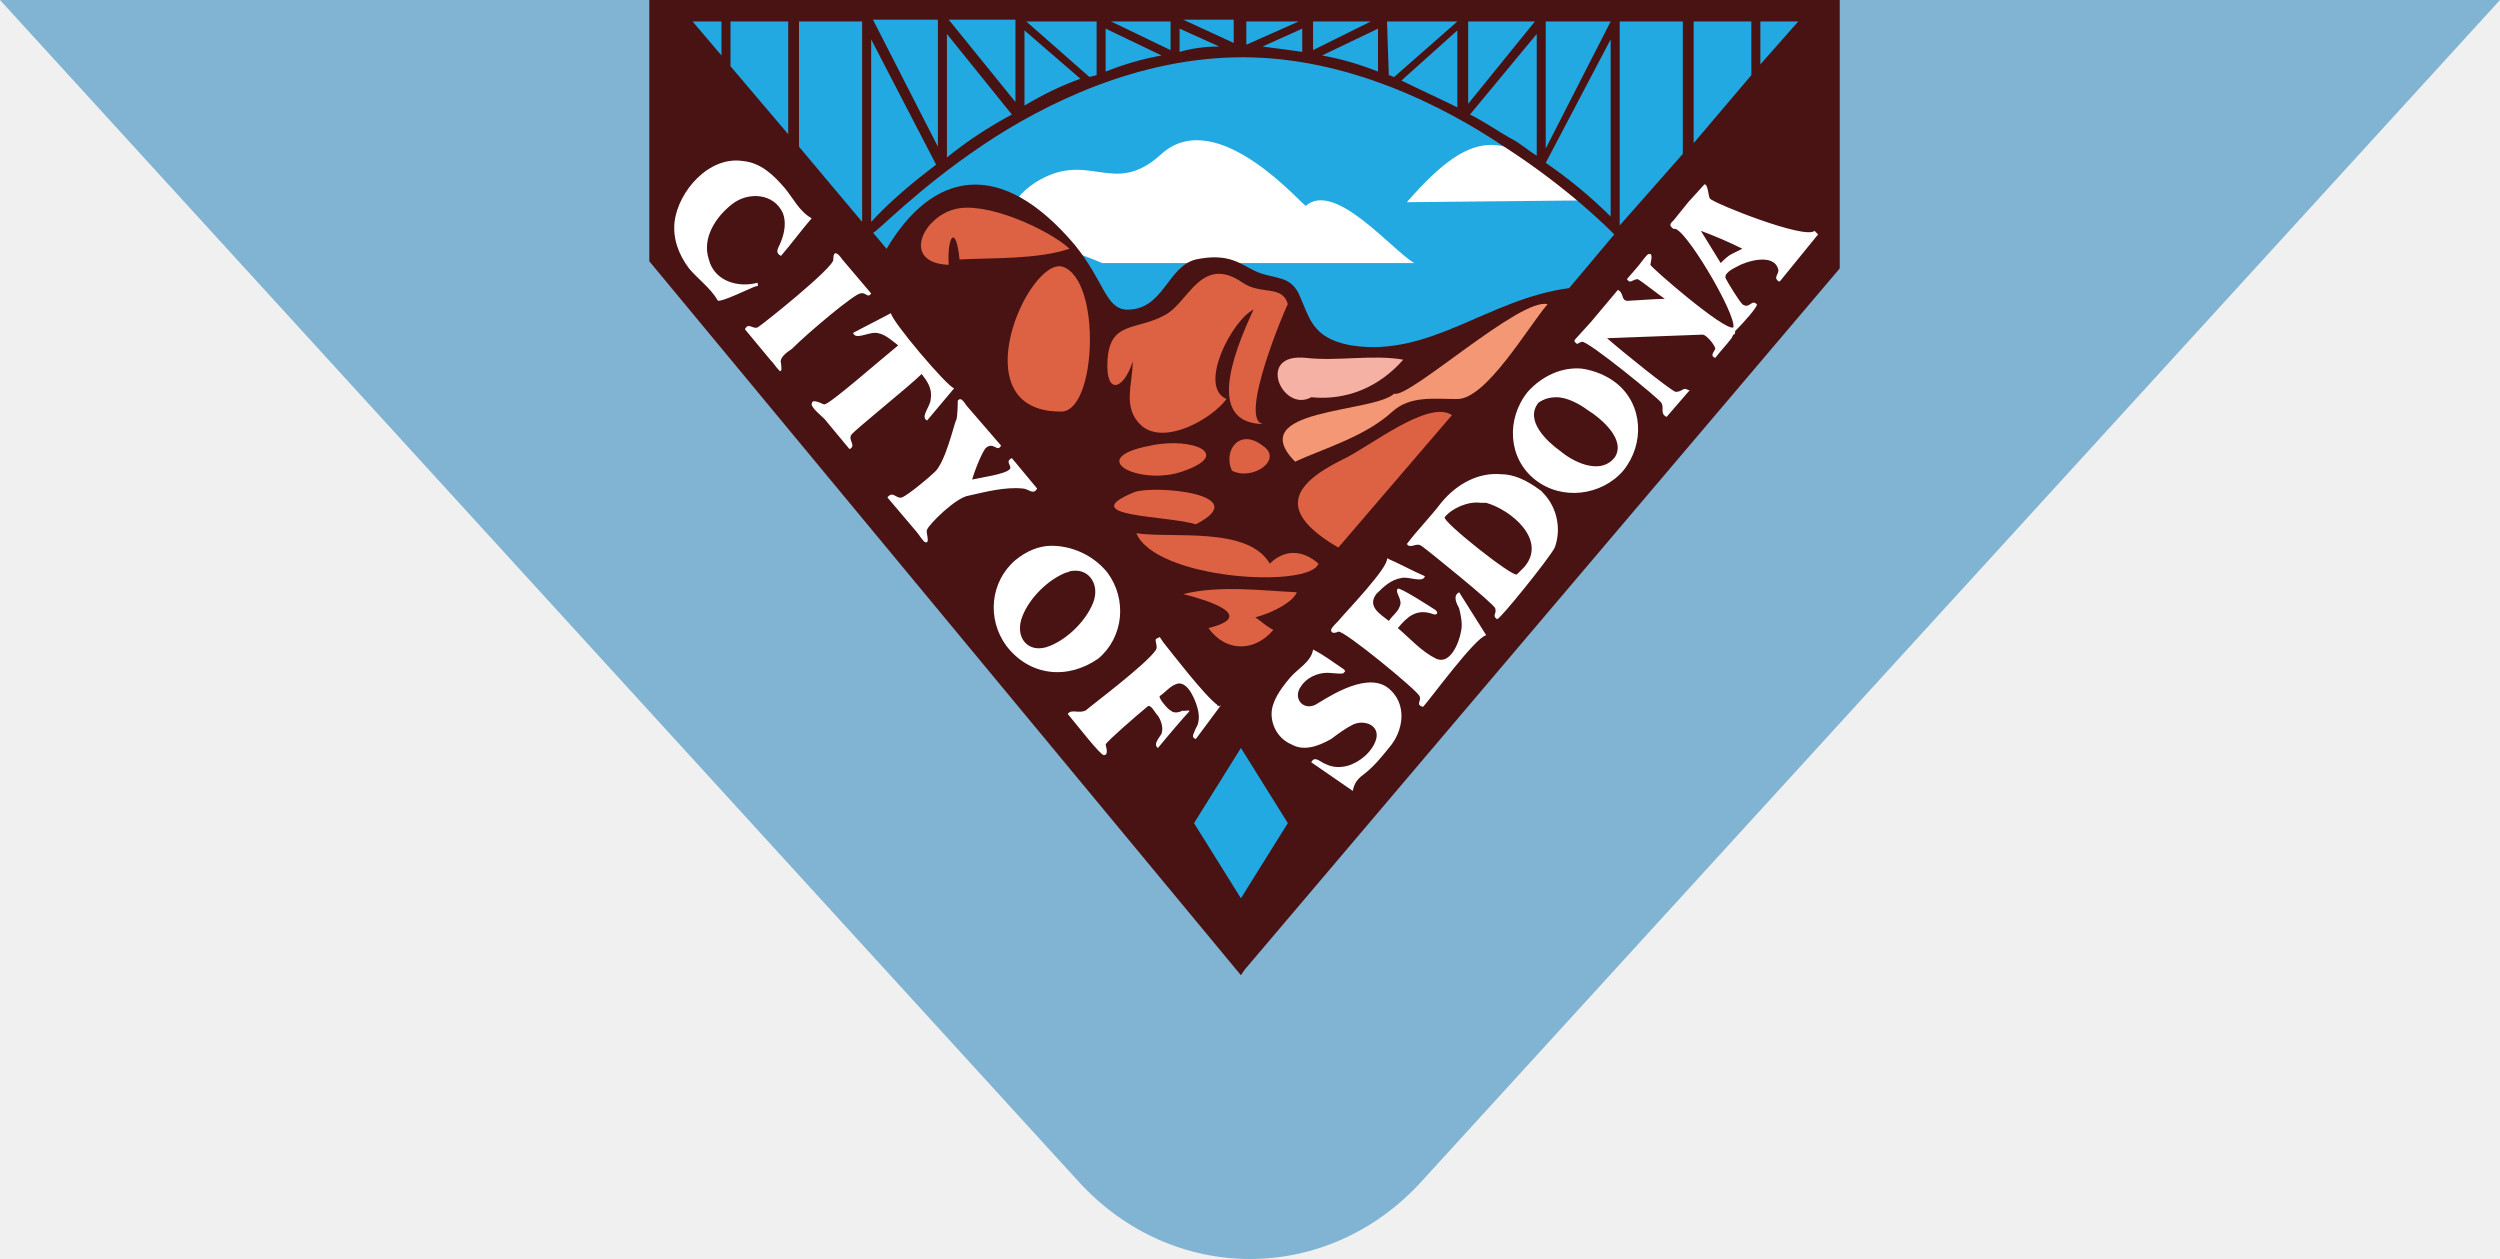
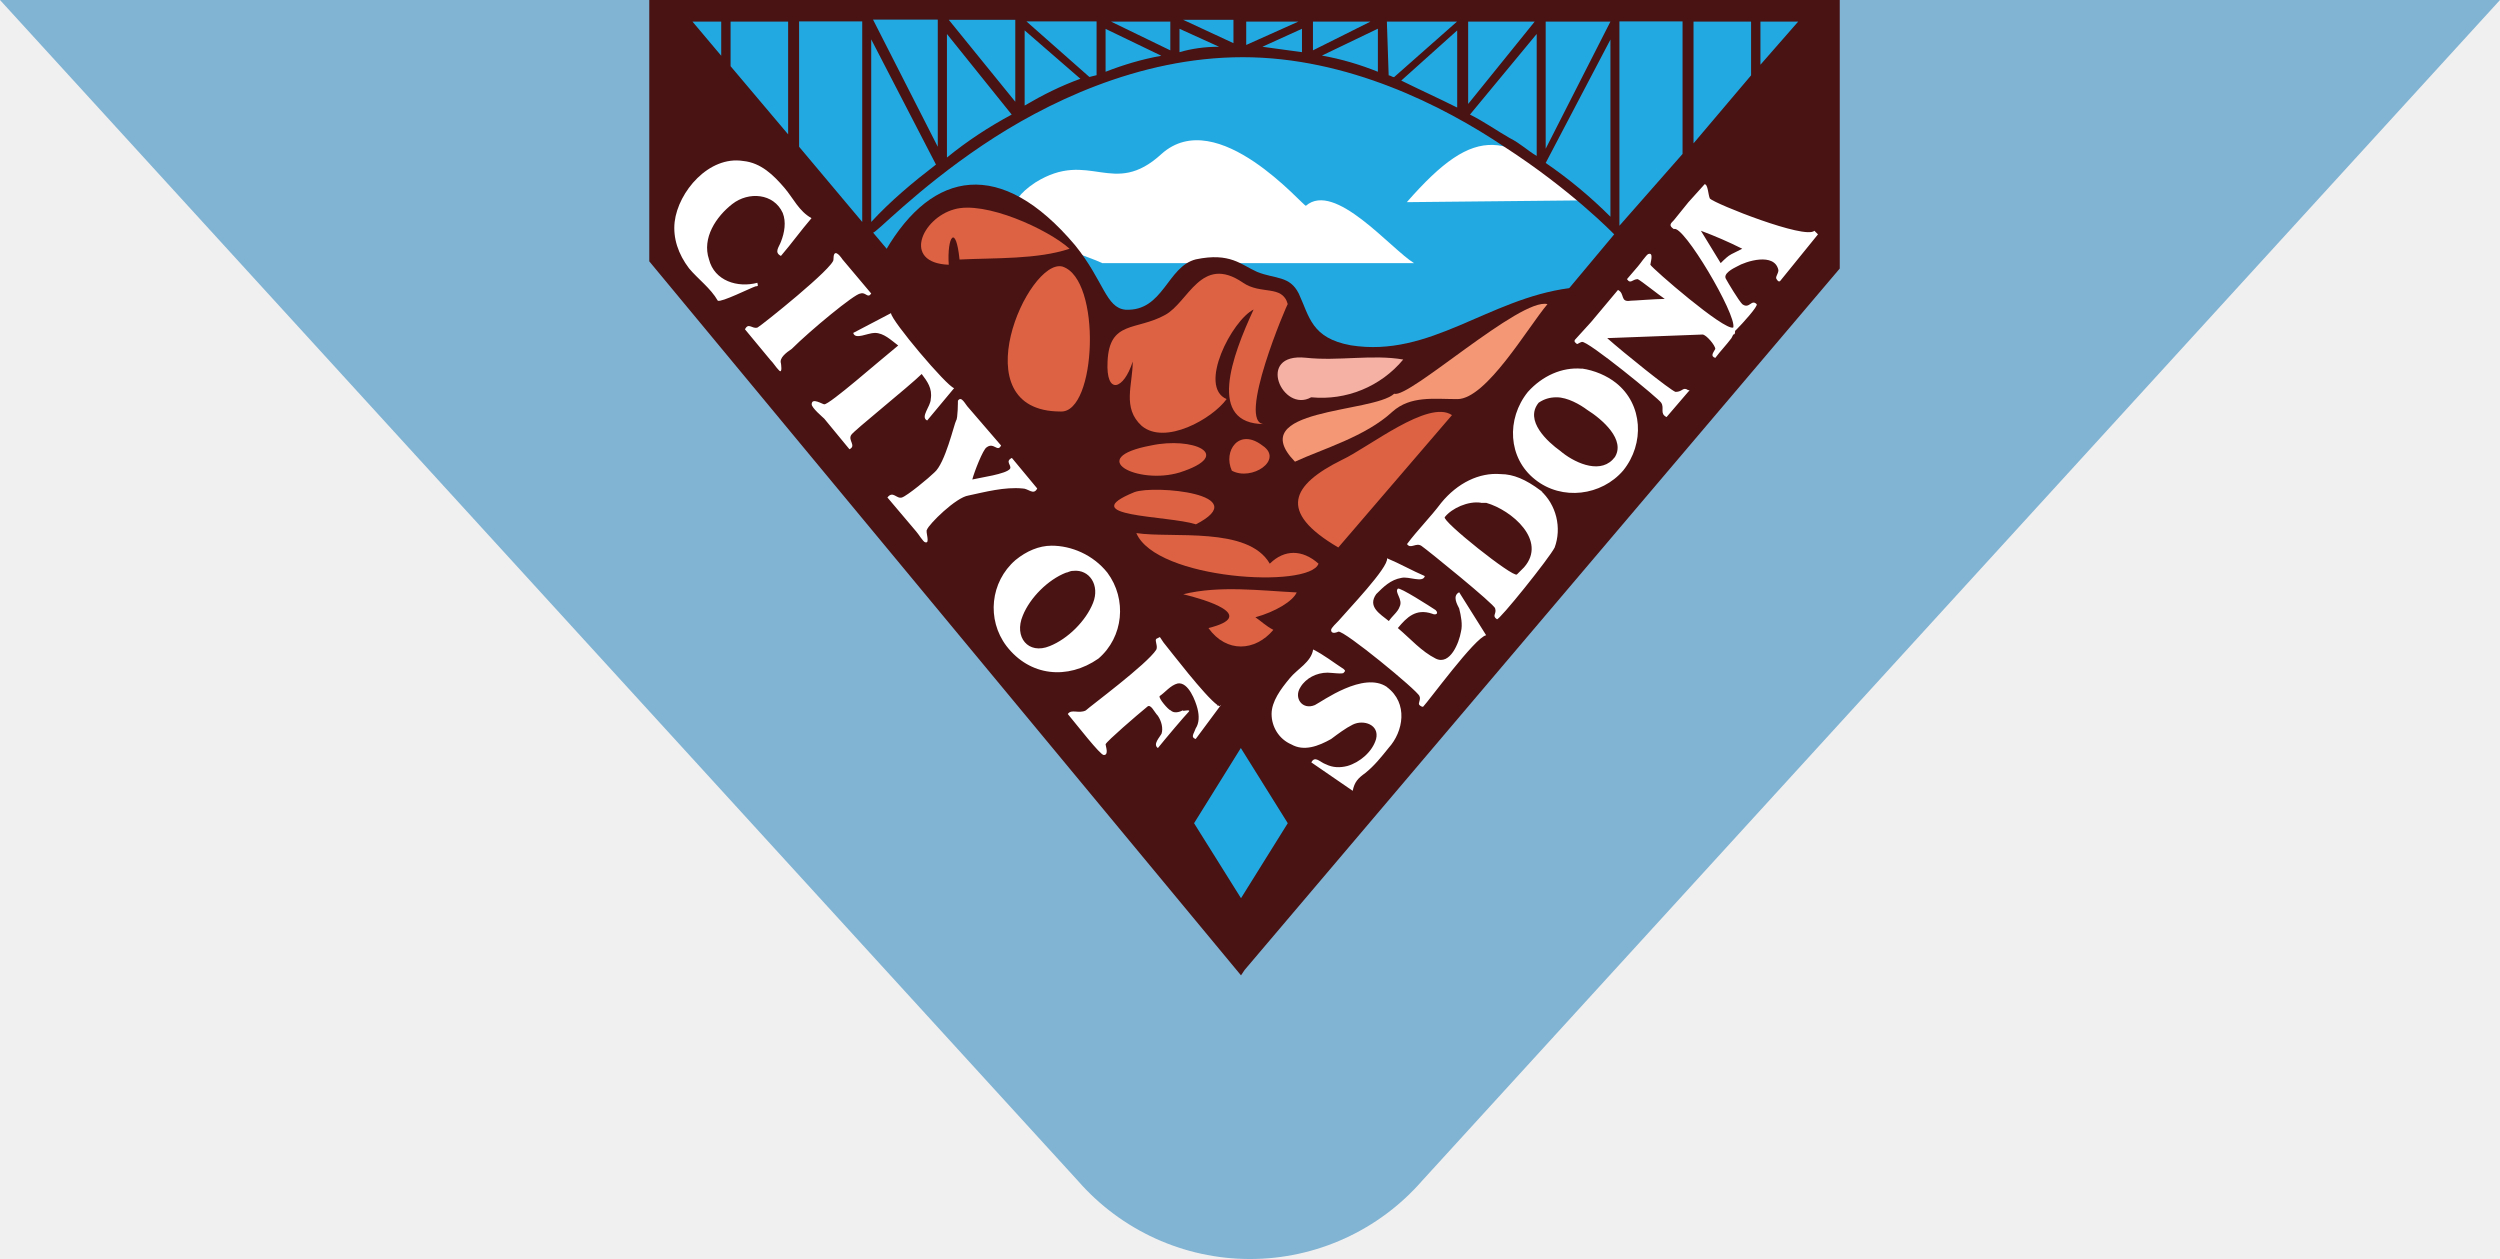
- <svg xmlns="http://www.w3.org/2000/svg" width="139" height="70" viewBox="0 0 139 70" fill="none">
-   <path d="M139 0H0L59.931 65.653C65.169 71.449 73.831 71.449 79.069 65.653L139 0Z" fill="#81B3D3" />
-   <path d="M36.804 0.497L68.995 38.204L101.086 0.696L36.804 0.497Z" fill="#23A9E1" />
-   <path d="M61.273 14.625H78.623C77.319 13.829 74.21 10.048 72.606 11.441C72.505 11.541 67.692 5.77 64.583 8.556C61.875 11.043 60.571 8.258 57.563 10.148C53.953 12.536 59.569 13.829 61.273 14.625ZM88.049 11.143L78.221 11.242C82.132 6.765 83.837 7.263 88.049 11.143Z" fill="white" />
-   <path d="M97.877 3.582V1.194H99.983L97.877 3.582ZM48.537 12.934C48.637 13.033 50.944 10.546 54.654 8.059C58.064 5.77 63.279 3.184 69.095 3.184C74.912 3.184 80.227 5.87 83.636 8.158C87.347 10.546 89.653 12.934 89.754 13.033L87.247 16.018C82.734 16.615 79.525 19.898 75.112 19.202C72.906 18.804 72.806 17.61 72.204 16.316C71.703 15.322 70.9 15.521 69.898 15.123C68.995 14.725 68.393 14.028 66.488 14.426C64.883 14.824 64.683 17.311 62.577 17.212C61.474 17.112 61.373 15.62 59.769 13.63C55.657 8.755 51.846 9.452 49.239 13.929L68.895 37.11L48.537 12.934ZM40.113 1.194V3.084L38.509 1.194H40.113ZM94.166 1.194H97.375V4.179L94.166 7.959V1.194ZM90.055 12.536V1.194H93.565V8.556L90.055 12.536C90.055 12.536 90.155 12.536 90.055 12.536ZM89.553 2.189V12.038C88.45 10.944 87.247 9.949 85.943 9.054L89.553 2.189ZM85.442 1.89V8.656C84.94 8.357 84.539 7.959 83.937 7.661C83.235 7.263 82.533 6.765 81.731 6.367L85.442 1.89ZM81.029 1.691V5.969C80.026 5.472 78.923 4.974 77.92 4.477L81.029 1.691ZM81.631 1.194H85.341L81.631 5.77V1.194ZM85.943 1.194H89.553L85.943 8.258V1.194ZM77.118 1.194H81.029L77.519 4.278C77.419 4.278 77.319 4.179 77.218 4.179L77.118 1.194ZM76.617 1.592V3.98C75.614 3.582 74.611 3.283 73.508 3.084L76.617 1.592ZM72.405 1.592V2.885C71.703 2.786 71.001 2.686 70.198 2.587L72.405 1.592ZM65.585 1.592L67.792 2.587C66.989 2.587 66.287 2.686 65.585 2.885V1.592ZM61.474 1.592L64.582 3.084C63.479 3.283 62.477 3.582 61.474 3.98V1.592ZM65.084 2.786L61.775 1.194H65.084V2.786ZM68.594 2.388L65.786 1.094H68.594V2.388ZM69.296 1.194H72.204L69.296 2.487V1.194ZM73.006 1.194H76.216L73.006 2.786V1.194ZM60.571 4.278L57.061 1.194H60.972V4.179L60.571 4.278ZM56.961 1.691L60.07 4.378C58.967 4.776 57.964 5.273 56.961 5.87V1.691ZM52.649 1.89L56.259 6.367C54.955 7.064 53.752 7.86 52.649 8.755V1.89ZM48.437 2.189L52.047 9.153C50.743 10.148 49.54 11.143 48.437 12.337V2.189ZM52.147 8.158L48.537 1.094H52.147V8.158ZM56.459 5.671L52.749 1.094H56.459V5.671ZM43.824 7.462L40.615 3.681V1.194H43.824V7.462ZM44.425 1.194H47.935V12.337L44.425 8.158V1.194ZM69.296 0H36.102V14.526L68.995 54.222L69.196 53.924L102.289 14.924V0H69.296Z" fill="#491213" />
-   <path d="M66.388 45.766L68.995 41.587L71.603 45.766L68.995 49.944L66.388 45.766Z" fill="#23A9E1" />
-   <path d="M74.411 30.444C71.001 28.454 71.803 26.962 74.611 25.569C76.115 24.872 79.425 22.186 80.728 23.082L74.411 30.444ZM72.104 32.931C70.098 32.832 67.792 32.533 65.786 33.031C66.99 33.329 69.998 34.224 67.19 34.921C68.193 36.314 69.798 36.214 70.8 35.02C70.399 34.822 70.098 34.523 69.798 34.324C70.901 34.026 71.903 33.429 72.104 32.931ZM73.308 31.339C72.405 30.543 71.402 30.543 70.6 31.339C69.396 29.25 65.184 29.947 63.179 29.648C64.282 32.235 72.806 32.732 73.308 31.339ZM66.488 29.151C64.884 28.653 59.669 28.753 63.079 27.36C64.182 26.962 69.798 27.459 66.488 29.151ZM68.494 26.166C67.993 25.072 68.895 23.778 70.199 24.773C71.402 25.569 69.597 26.763 68.494 26.166ZM65.586 26.265C63.279 26.962 60.271 25.469 63.981 24.773C66.288 24.276 68.695 25.27 65.586 26.265C65.485 26.265 65.686 26.265 65.586 26.265ZM62.978 20.097C62.477 21.689 61.474 21.987 61.574 20.097C61.675 17.809 63.179 18.406 64.783 17.51C66.087 16.814 66.789 14.128 69.096 15.719C70.098 16.416 71.302 15.819 71.603 16.913C71.603 16.814 68.695 23.579 70.299 23.579C67.09 23.579 68.494 19.799 69.697 17.212C68.494 17.809 66.588 21.49 68.193 22.186C67.391 23.281 64.783 24.773 63.48 23.679C62.377 22.684 62.978 21.39 62.978 20.097ZM58.967 22.883C53.351 22.883 57.162 14.326 59.067 14.824C61.273 15.52 60.973 22.982 58.967 22.883ZM52.749 14.725C50.142 14.625 51.245 12.138 53.05 11.64C54.755 11.143 58.265 12.735 59.468 13.829C57.663 14.426 55.357 14.326 53.351 14.426C53.151 12.436 52.649 13.133 52.749 14.725Z" fill="#DC6243" />
-   <path d="M72.004 25.669C69.096 22.684 76.316 22.982 77.519 21.888C78.322 22.186 84.539 16.515 86.044 16.913C84.941 18.207 82.634 22.186 81.029 22.186C79.726 22.186 78.422 21.987 77.419 22.883C75.915 24.276 73.508 24.972 72.004 25.669Z" fill="#F49774" />
-   <path d="M72.906 22.087C71.302 22.982 69.797 19.6 72.605 19.898C74.41 20.097 76.316 19.699 78.02 19.997C76.717 21.49 74.912 22.286 72.906 22.087Z" fill="#F4B1A4" />
-   <path d="M51.245 20.794C51.546 21.192 51.847 21.589 51.747 22.186C51.747 22.584 51.145 23.181 51.546 23.38L53.05 21.589C52.649 21.49 49.54 17.809 49.54 17.411L47.434 18.505C47.535 18.903 48.237 18.505 48.638 18.505C49.139 18.505 49.54 18.903 49.941 19.202C48.838 20.097 46.131 22.485 45.83 22.485C45.73 22.485 45.128 22.087 45.128 22.485C45.128 22.684 45.73 23.181 45.83 23.281L47.234 24.972C47.635 24.773 47.134 24.475 47.334 24.176C47.434 23.977 50.543 21.49 51.245 20.794ZM47.836 16.317C48.136 16.217 48.237 16.615 48.437 16.317L46.833 14.426C46.632 14.128 46.331 13.829 46.331 14.426C46.432 14.824 42.32 18.107 42.119 18.207C41.819 18.306 41.618 17.908 41.417 18.306C41.919 18.903 42.32 19.401 42.821 19.998C43.022 20.197 43.122 20.396 43.323 20.595C43.523 20.794 43.423 20.197 43.423 20.197C43.323 19.898 43.724 19.6 44.025 19.401C45.028 18.406 47.535 16.317 47.836 16.317ZM42.119 15.72C41.016 16.018 39.713 15.62 39.412 14.426C39.011 13.232 39.813 12.038 40.715 11.342C41.618 10.646 43.022 10.745 43.523 11.839C43.724 12.337 43.624 12.934 43.423 13.431C43.323 13.73 43.022 14.028 43.423 14.227C44.025 13.531 44.526 12.834 45.128 12.138C44.426 11.74 44.125 11.043 43.624 10.447C43.022 9.75 42.32 9.054 41.317 8.954C39.412 8.656 37.707 10.646 37.506 12.337C37.406 13.232 37.707 14.128 38.309 14.924C38.81 15.521 39.512 16.018 39.913 16.714C40.114 16.814 41.718 16.018 42.019 15.918C42.22 15.918 42.119 15.819 42.119 15.72C42.119 15.72 41.618 15.918 42.119 15.72ZM67.692 39.199C66.99 38.702 65.084 36.215 64.683 35.717L64.483 35.419L64.282 35.518C64.182 35.617 64.382 35.916 64.282 36.115C63.781 36.911 60.572 39.299 60.371 39.498C59.97 39.697 59.569 39.398 59.368 39.697C59.87 40.294 61.173 41.985 61.374 41.985C61.675 41.985 61.474 41.487 61.474 41.388C61.574 41.189 63.179 39.796 63.781 39.299C63.981 39.1 64.182 39.597 64.382 39.796C64.583 40.095 64.683 40.493 64.583 40.791C64.483 40.99 64.082 41.388 64.382 41.587C64.784 41.09 65.887 39.796 66.087 39.597C66.288 39.398 65.686 39.597 65.786 39.498C65.586 39.597 65.285 39.697 65.084 39.498C64.984 39.498 64.382 38.801 64.483 38.702C64.784 38.503 65.084 38.105 65.486 38.005C66.087 37.906 66.488 39 66.589 39.398C66.689 39.796 66.689 40.194 66.488 40.492C66.388 40.791 66.188 40.99 66.488 41.09L67.892 39.199C67.892 39.299 67.792 39.299 67.692 39.199C67.792 39.299 67.591 39.199 67.692 39.199ZM58.466 30.345C57.764 30.345 57.062 30.643 56.46 31.14C55.056 32.334 54.855 34.424 55.959 35.916C57.262 37.607 59.368 37.806 61.073 36.612C62.477 35.419 62.678 33.329 61.574 31.837C60.772 30.842 59.569 30.345 58.466 30.345ZM59.669 31.737C60.572 31.638 61.173 32.533 60.772 33.528C60.371 34.523 59.368 35.518 58.365 35.916C57.162 36.413 56.36 35.419 56.861 34.225C57.262 33.23 58.265 32.235 59.268 31.837C59.368 31.837 59.468 31.737 59.669 31.737ZM56.861 27.161C57.162 27.161 57.463 27.559 57.663 27.161L56.259 25.47C55.858 25.669 56.259 25.867 56.159 26.067C55.959 26.365 54.454 26.564 54.053 26.663C54.153 26.265 54.655 24.972 54.855 24.873C55.257 24.574 55.457 25.171 55.658 24.773L53.853 22.684C53.652 22.485 53.451 21.987 53.251 22.286C53.251 22.286 53.251 23.281 53.151 23.38C53.05 23.579 52.549 25.768 51.947 26.265C51.646 26.564 50.443 27.559 50.142 27.658C49.841 27.758 49.641 27.26 49.34 27.658L50.944 29.549C51.045 29.648 51.346 30.146 51.446 30.146C51.747 30.245 51.446 29.549 51.546 29.449C51.646 29.151 53.151 27.658 53.853 27.559C54.755 27.36 55.858 27.061 56.861 27.161C56.66 27.161 57.062 27.161 56.861 27.161ZM81.13 33.827C81.23 34.225 81.33 34.722 81.23 35.12C81.13 35.717 80.628 37.01 79.826 36.612C79.024 36.215 78.422 35.518 77.72 34.921C78.222 34.324 78.723 33.827 79.626 34.125C79.826 34.225 80.027 34.125 79.826 33.926C79.525 33.727 77.82 32.633 77.72 32.732C77.52 32.931 78.021 33.329 77.82 33.727C77.72 34.026 77.419 34.225 77.219 34.523C76.717 34.125 76.015 33.727 76.517 33.031C76.918 32.633 77.319 32.235 77.921 32.135C78.322 32.036 79.124 32.434 79.224 32.036C78.522 31.737 77.82 31.34 77.118 31.041C77.219 31.538 74.912 33.926 74.411 34.523C74.311 34.623 74.01 34.921 74.01 35.021C74.01 35.319 74.411 35.12 74.411 35.12C74.712 35.021 78.823 38.403 78.924 38.702C79.024 38.901 78.823 39.1 78.924 39.199C78.924 39.199 79.024 39.299 79.124 39.299C79.425 39 82.032 35.419 82.634 35.319C82.133 34.523 81.631 33.727 81.13 32.931C80.729 33.13 81.029 33.628 81.13 33.827ZM77.118 38.204C75.815 37.309 73.508 39 73.107 39.199C72.405 39.498 71.904 38.801 72.305 38.204C72.606 37.707 73.207 37.408 73.809 37.408C74.01 37.408 74.712 37.508 74.712 37.408C74.812 37.309 74.812 37.309 74.712 37.209C74.11 36.811 73.609 36.413 73.007 36.115C72.906 36.811 72.104 37.209 71.703 37.707C71.202 38.304 70.7 39 70.7 39.697C70.7 40.393 71.101 41.09 71.803 41.388C72.505 41.786 73.308 41.487 74.01 41.09C74.411 40.791 74.812 40.492 75.213 40.294C75.815 39.995 76.717 40.294 76.517 41.09C76.316 41.786 75.614 42.383 74.912 42.582C74.511 42.681 74.11 42.681 73.709 42.482C73.408 42.383 73.107 41.985 72.906 42.383L75.213 43.975C75.313 43.477 75.514 43.278 75.915 42.98C76.416 42.582 76.818 42.084 77.219 41.587C78.021 40.691 78.322 39.1 77.118 38.204ZM94.768 10.248C94.768 10.347 94.768 10.347 94.768 10.248L93.866 11.242L93.064 12.237C92.863 12.436 92.763 12.536 93.064 12.735C93.565 12.436 96.573 17.51 96.373 18.207C95.871 18.406 91.86 14.924 91.76 14.725C91.76 14.625 91.96 14.028 91.66 14.128C91.559 14.128 91.158 14.725 91.058 14.824L90.456 15.521C90.657 15.819 90.757 15.521 91.058 15.521C91.258 15.62 92.261 16.416 92.562 16.615C92.061 16.615 90.857 16.714 90.657 16.714C90.055 16.814 90.356 16.317 89.955 16.117L88.451 17.908L87.548 18.903C87.548 18.903 87.548 18.903 87.548 19.003C87.749 19.202 87.648 19.102 87.949 19.003C88.25 18.903 92.261 22.186 92.362 22.385C92.562 22.684 92.261 22.982 92.662 23.181L93.866 21.788C93.966 21.689 93.966 21.689 93.866 21.689C93.565 21.49 93.565 21.788 93.164 21.788C92.863 21.689 90.256 19.6 89.353 18.804L94.668 18.605C94.869 18.605 95.37 19.202 95.37 19.401C95.27 19.6 95.069 19.799 95.37 19.898C95.671 19.5 95.972 19.202 96.273 18.804L96.373 18.605C96.473 18.605 96.473 18.505 96.473 18.406L96.573 18.306C96.874 18.008 97.777 17.013 97.677 16.913C97.376 16.615 97.275 17.212 96.874 16.913C96.674 16.714 96.072 15.72 95.972 15.521C95.771 15.222 96.373 14.924 96.573 14.824C97.075 14.526 98.679 14.028 98.88 15.023C98.88 15.222 98.679 15.421 98.78 15.521C98.78 15.521 98.88 15.72 98.98 15.62L101.086 13.033C100.986 12.934 100.986 12.934 100.886 12.834C100.384 13.332 95.37 11.342 95.069 11.043C94.969 10.845 94.969 10.248 94.768 10.248ZM94.568 12.834C95.37 13.133 96.072 13.431 96.874 13.829C96.674 13.929 96.473 14.028 96.273 14.128C96.072 14.227 95.871 14.426 95.671 14.625L94.568 12.834ZM87.949 20.495C86.846 20.396 85.743 20.893 84.941 21.788C83.737 23.281 83.837 25.47 85.342 26.663C86.846 27.857 89.052 27.559 90.256 26.166C91.459 24.674 91.359 22.485 89.855 21.291C89.353 20.893 88.651 20.595 87.949 20.495ZM86.545 22.087C87.147 22.087 87.849 22.485 88.25 22.783C89.052 23.281 90.456 24.475 89.754 25.47C89.754 25.37 89.855 25.37 89.654 25.569C88.852 26.365 87.448 25.669 86.746 25.072C86.044 24.574 84.74 23.38 85.542 22.385C85.843 22.186 86.144 22.087 86.545 22.087ZM83.436 26.365C82.233 26.265 81.029 26.862 80.127 27.957C79.525 28.753 78.823 29.449 78.222 30.245C78.422 30.544 78.723 30.146 79.024 30.345C79.325 30.544 83.135 33.628 83.135 33.827C83.236 34.125 82.935 34.225 83.236 34.424C83.336 34.523 86.144 31.041 86.445 30.444C86.846 29.35 86.545 28.056 85.642 27.26C85.743 27.36 85.843 27.36 85.642 27.26C84.84 26.663 84.138 26.365 83.436 26.365ZM82.333 27.957C82.433 27.957 82.534 27.957 82.634 27.957C84.038 28.355 86.044 30.046 84.74 31.538C84.539 31.737 84.74 31.538 84.339 31.936C84.138 32.135 80.127 28.952 80.328 28.753C80.729 28.255 81.631 27.857 82.333 27.957Z" fill="white" />
+ <svg xmlns="http://www.w3.org/2000/svg" width="139" height="70" fill="none">
+   <path d="M139 0H0l59.93 65.65a12.7 12.7 0 0 0 19.14 0L139 0Z" fill="#81B3D3" />
+   <path d="M36.8.5 69 38.2 101.09.7 36.8.5Z" fill="#23A9E1" />
+   <path d="M61.27 14.63h17.35c-1.3-.8-4.41-4.58-6.01-3.19-.1.1-4.92-5.67-8.03-2.88-2.7 2.48-4-.3-7.02 1.59-3.6 2.39 2 3.68 3.71 4.47Zm26.78-3.49-9.83.1c3.91-4.47 5.62-3.98 9.83-.1Z" fill="#fff" />
+   <path d="M97.88 3.58V1.2h2.1l-2.1 2.4Zm-49.34 9.35c.1.1 2.4-2.38 6.11-4.87 3.41-2.29 8.63-4.88 14.45-4.88 5.81 0 11.13 2.69 14.54 4.98 3.7 2.39 6.01 4.77 6.11 4.87l-2.5 2.99c-4.52.6-7.73 3.88-12.14 3.18-2.2-.4-2.3-1.59-2.9-2.88-.5-1-1.31-.8-2.31-1.2-.9-.4-1.5-1.1-3.41-.7-1.6.4-1.8 2.9-3.91 2.8-1.1-.1-1.2-1.6-2.81-3.59-4.11-4.87-7.92-4.18-10.53.3L68.89 37.1 48.54 12.93ZM40.1 1.2v1.9l-1.6-1.9h1.6Zm54.06 0h3.2v2.99l-3.2 3.78V1.19Zm-4.12 11.35V1.19h3.51v7.37l-3.5 3.98s.1 0 0 0Zm-.5-10.35v9.85c-1.1-1.1-2.3-2.1-3.6-2.99l3.6-6.86Zm-4.1-.3v6.77c-.51-.3-.91-.7-1.51-1-.7-.4-1.4-.9-2.2-1.3l3.7-4.47Zm-4.42-.2v4.28c-1-.5-2.1-1-3.11-1.5l3.1-2.78Zm.6-.5h3.71l-3.7 4.58V1.19Zm4.31 0h3.61l-3.6 7.07V1.19Zm-8.82 0h3.9l-3.5 3.09c-.1 0-.2-.1-.3-.1l-.1-2.99Zm-.5.4v2.39c-1-.4-2-.7-3.11-.9l3.1-1.49Zm-4.22 0v1.3l-2.2-.3 2.2-1Zm-6.81 0 2.2 1c-.8 0-1.5.1-2.2.3v-1.3Zm-4.12 0 3.11 1.5c-1.1.2-2.1.5-3.1.89V1.59Zm3.61 1.2-3.3-1.6h3.3v1.6Zm3.51-.4-2.8-1.3h2.8v1.3Zm.7-1.2h2.91l-2.9 1.3v-1.3Zm3.72 0h3.2l-3.2 1.6v-1.6ZM60.57 4.28l-3.5-3.09h3.9v2.99l-.4.1Zm-3.6-2.59 3.1 2.69c-1.1.4-2.1.9-3.1 1.49V1.69Zm-4.32.2 3.6 4.48c-1.3.7-2.5 1.49-3.6 2.39V1.89Zm-4.21.3 3.6 6.96c-1.3 1-2.5 2-3.6 3.19V2.19Zm3.7 5.97-3.6-7.07h3.6v7.07Zm4.32-2.49L52.75 1.1h3.7v4.58Zm-12.64 1.8-3.2-3.79V1.2h3.2v6.27Zm.6-6.28h3.52v11.15l-3.51-4.18V1.19ZM69.3 0H36.1v14.53L69 54.23l.2-.3 33.09-39V0h-33Z" fill="#491213" />
+   <path d="m66.39 45.77 2.6-4.18 2.61 4.18-2.6 4.17-2.61-4.17Z" fill="#23A9E1" />
+   <path d="M74.41 30.44c-3.4-1.99-2.6-3.48.2-4.87 1.5-.7 4.81-3.38 6.12-2.49l-6.32 7.36Zm-2.3 2.5c-2.01-.1-4.32-.4-6.32.1 1.2.29 4.2 1.18 1.4 1.88 1 1.4 2.6 1.3 3.61.1-.4-.2-.7-.5-1-.7 1.1-.3 2.1-.9 2.3-1.39Zm1.2-1.6c-.9-.8-1.9-.8-2.71 0-1.2-2.09-5.42-1.4-7.42-1.7 1.1 2.6 9.63 3.1 10.13 1.7Zm-6.82-2.19c-1.6-.5-6.82-.4-3.41-1.79 1.1-.4 6.72.1 3.4 1.8Zm2-2.98c-.5-1.1.4-2.4 1.7-1.4 1.21.8-.6 2-1.7 1.4Zm-2.9.1c-2.31.7-5.32-.8-1.6-1.5 2.3-.5 4.7.5 1.6 1.5-.1 0 .1 0 0 0Zm-2.61-6.17c-.5 1.59-1.5 1.89-1.4 0 .1-2.3 1.6-1.7 3.2-2.59 1.3-.7 2-3.38 4.32-1.8 1 .7 2.2.1 2.5 1.2 0-.1-2.9 6.67-1.3 6.67-3.21 0-1.8-3.78-.6-6.37-1.2.6-3.11 4.28-1.5 4.98-.8 1.1-3.42 2.58-4.72 1.49-1.1-1-.5-2.29-.5-3.58Zm-4.01 2.78c-5.62 0-1.8-8.55.1-8.06 2.2.7 1.9 8.16-.1 8.06Zm-6.22-8.16c-2.6-.1-1.5-2.58.3-3.08 1.7-.5 5.21 1.1 6.42 2.19-1.8.6-4.11.5-6.12.6-.2-2-.7-1.3-.6.3Z" fill="#DC6243" />
+   <path d="M72 25.67c-2.9-2.99 4.32-2.69 5.52-3.78.8.3 7.02-5.37 8.52-4.98-1.1 1.3-3.4 5.28-5.01 5.28-1.3 0-2.6-.2-3.61.7-1.5 1.39-3.91 2.08-5.42 2.78Z" fill="#F49774" />
+   <path d="M72.9 22.09c-1.6.9-3.1-2.49-.3-2.2 1.81.2 3.72-.2 5.42.1a5.9 5.9 0 0 1-5.11 2.1Z" fill="#F4B1A4" />
+   <path d="M51.25 20.8c.3.4.6.79.5 1.39 0 .4-.6 1-.2 1.19l1.5-1.8c-.4-.09-3.51-3.77-3.51-4.17l-2.1 1.1c.1.4.8 0 1.2 0 .5 0 .9.4 1.3.7-1.1.89-3.8 3.27-4.11 3.27-.1 0-.7-.4-.7 0 0 .2.6.7.7.8l1.4 1.7c.4-.2-.1-.5.1-.8.1-.2 3.21-2.69 3.92-3.39Zm-3.41-4.48c.3-.1.4.3.6 0l-1.6-1.9c-.2-.3-.5-.6-.5 0 .1.4-4.02 3.69-4.22 3.79-.3.1-.5-.3-.7.1l1.4 1.69c.2.2.3.4.5.6.2.2.1-.4.1-.4-.1-.3.3-.6.6-.8 1-1 3.51-3.08 3.82-3.08Zm-5.72-.6c-1.1.3-2.4-.1-2.7-1.3-.4-1.19.4-2.38 1.3-3.08.9-.7 2.3-.6 2.8.5.2.5.1 1.1-.1 1.6-.1.29-.4.59 0 .79.6-.7 1.1-1.4 1.7-2.1-.7-.39-1-1.09-1.5-1.68-.6-.7-1.3-1.4-2.3-1.5-1.9-.3-3.61 1.7-3.81 3.39-.1.9.2 1.79.8 2.58.5.6 1.2 1.1 1.6 1.8.2.1 1.8-.7 2.1-.8.21 0 .1-.1.1-.2 0 0-.5.2 0 0ZM67.69 39.2c-.7-.5-2.6-2.99-3-3.48l-.2-.3-.2.1c-.1.1.1.4 0 .6-.5.8-3.72 3.18-3.92 3.38-.4.2-.8-.1-1 .2.5.6 1.8 2.28 2 2.28.3 0 .1-.5.1-.6.1-.2 1.7-1.58 2.31-2.08.2-.2.4.3.6.5.2.3.3.7.2 1-.1.19-.5.59-.2.79.4-.5 1.5-1.8 1.7-2 .2-.2-.4 0-.3-.1-.2.1-.5.2-.7 0-.1 0-.7-.69-.6-.79.3-.2.6-.6 1-.7.6-.1 1 1 1.1 1.4.1.4.1.8-.1 1.1-.1.3-.3.49 0 .59l1.41-1.9c0 .1-.1.1-.2 0 .1.1-.1 0 0 0Zm-9.22-8.86c-.7 0-1.4.3-2.01.8a3.52 3.52 0 0 0-.5 4.78c1.3 1.69 3.4 1.89 5.11.7 1.4-1.2 1.6-3.3.5-4.78-.8-1-2-1.5-3.1-1.5Zm1.2 1.4c.9-.1 1.5.8 1.1 1.79-.4 1-1.4 1.99-2.4 2.39-1.2.5-2.01-.5-1.5-1.7.4-.99 1.4-1.99 2.4-2.38.1 0 .2-.1.4-.1Zm-2.8-4.58c.3 0 .6.4.8 0l-1.41-1.7c-.4.2 0 .4-.1.6-.2.3-1.7.5-2.1.6.1-.4.6-1.69.8-1.79.4-.3.6.3.8-.1l-1.8-2.09c-.2-.2-.4-.7-.6-.4 0 0 0 1-.1 1.1-.11.2-.61 2.39-1.21 2.89-.3.3-1.5 1.29-1.8 1.39-.3.1-.5-.4-.81 0l1.6 1.89c.1.1.4.6.5.6.3.1 0-.6.1-.7.1-.3 1.61-1.8 2.31-1.9.9-.19 2-.49 3.01-.39-.2 0 .2 0 0 0Zm24.26 6.67c.1.4.2.9.1 1.29-.1.6-.6 1.89-1.4 1.5-.8-.4-1.4-1.1-2.11-1.7.5-.6 1-1.1 1.9-.8.2.1.4 0 .2-.2-.3-.2-2-1.29-2.1-1.19-.2.2.3.6.1 1-.1.3-.4.5-.6.8-.5-.4-1.2-.8-.7-1.5.4-.4.8-.8 1.4-.9.4-.1 1.2.3 1.3-.1-.7-.3-1.4-.7-2.1-.99.1.5-2.2 2.89-2.7 3.48-.1.1-.41.4-.41.5 0 .3.4.1.4.1.3-.1 4.41 3.28 4.51 3.58.1.2-.1.4 0 .5 0 0 .1.1.2.1.3-.3 2.91-3.88 3.51-3.98l-1.5-2.39c-.4.2-.1.7 0 .9Zm-4.01 4.37c-1.3-.9-3.61.8-4.01 1-.7.3-1.2-.4-.8-1 .3-.5.9-.8 1.5-.8.2 0 .9.1.9 0 .1-.1.1-.1 0-.2-.6-.39-1.1-.79-1.7-1.09-.1.7-.9 1.1-1.3 1.6-.5.6-1.01 1.29-1.01 1.99s.4 1.39 1.1 1.69c.7.4 1.5.1 2.21-.3.4-.3.8-.6 1.2-.8.6-.3 1.5 0 1.3.8-.2.7-.9 1.3-1.6 1.5-.4.1-.8.1-1.2-.1-.3-.1-.6-.5-.8-.1l2.3 1.58c.1-.5.3-.7.7-.99.5-.4.9-.9 1.3-1.4.81-.89 1.11-2.48-.1-3.38Zm17.65-27.95c0 .1 0 .1 0 0l-.9 1-.8.99c-.2.2-.3.3 0 .5.5-.3 3.5 4.77 3.3 5.47-.5.2-4.51-3.29-4.61-3.49 0-.1.2-.7-.1-.6-.1 0-.5.6-.6.7l-.6.7c.2.3.3 0 .6 0 .2.1 1.2.9 1.5 1.1-.5 0-1.7.1-1.9.1-.6.1-.3-.4-.7-.6l-1.5 1.79-.91 1v.1c.2.2.1.1.4 0 .3-.1 4.31 3.18 4.41 3.38.2.3-.1.6.3.8l1.2-1.4c.1-.1.1-.1 0-.1-.3-.2-.3.1-.7.1-.3-.1-2.9-2.19-3.8-2.99l5.3-.2c.2 0 .71.6.71.8-.1.2-.3.4 0 .5.3-.4.6-.7.9-1.1l.1-.2c.1 0 .1-.1.1-.2l.1-.1c.3-.3 1.2-1.29 1.1-1.39-.3-.3-.4.3-.8 0-.2-.2-.8-1.2-.9-1.39-.2-.3.4-.6.6-.7.5-.3 2.1-.8 2.31.2 0 .2-.2.4-.1.5 0 0 .1.2.2.1l2.1-2.59-.2-.2c-.5.5-5.51-1.49-5.81-1.79-.1-.2-.1-.8-.3-.8Zm-.2 2.58c.8.3 1.5.6 2.3 1l-.6.3c-.2.1-.4.3-.6.5l-1.1-1.8Zm-6.62 7.67c-1.1-.1-2.2.4-3 1.29-1.21 1.5-1.11 3.68.4 4.87 1.5 1.2 3.7.9 4.9-.5 1.2-1.49 1.1-3.68-.4-4.87-.5-.4-1.2-.7-1.9-.8Zm-1.4 1.59c.6 0 1.3.4 1.7.7.8.5 2.2 1.68 1.5 2.68 0-.1.1-.1-.1.1-.8.8-2.2.1-2.9-.5-.7-.5-2.01-1.69-1.2-2.68.3-.2.6-.3 1-.3Zm-3.11 4.27c-1.2-.1-2.41.5-3.31 1.6-.6.8-1.3 1.49-1.9 2.29.2.3.5-.1.8.1.3.2 4.1 3.28 4.1 3.48.1.3-.2.4.1.6.1.1 2.91-3.39 3.21-3.99.4-1.09.1-2.38-.8-3.18.1.1.2.1 0 0-.8-.6-1.5-.9-2.2-.9Zm-1.1 1.6h.3c1.4.4 3.4 2.09 2.1 3.58l-.4.4c-.2.2-4.21-2.99-4.01-3.19.4-.5 1.3-.9 2-.8Z" fill="#fff" />
</svg>
